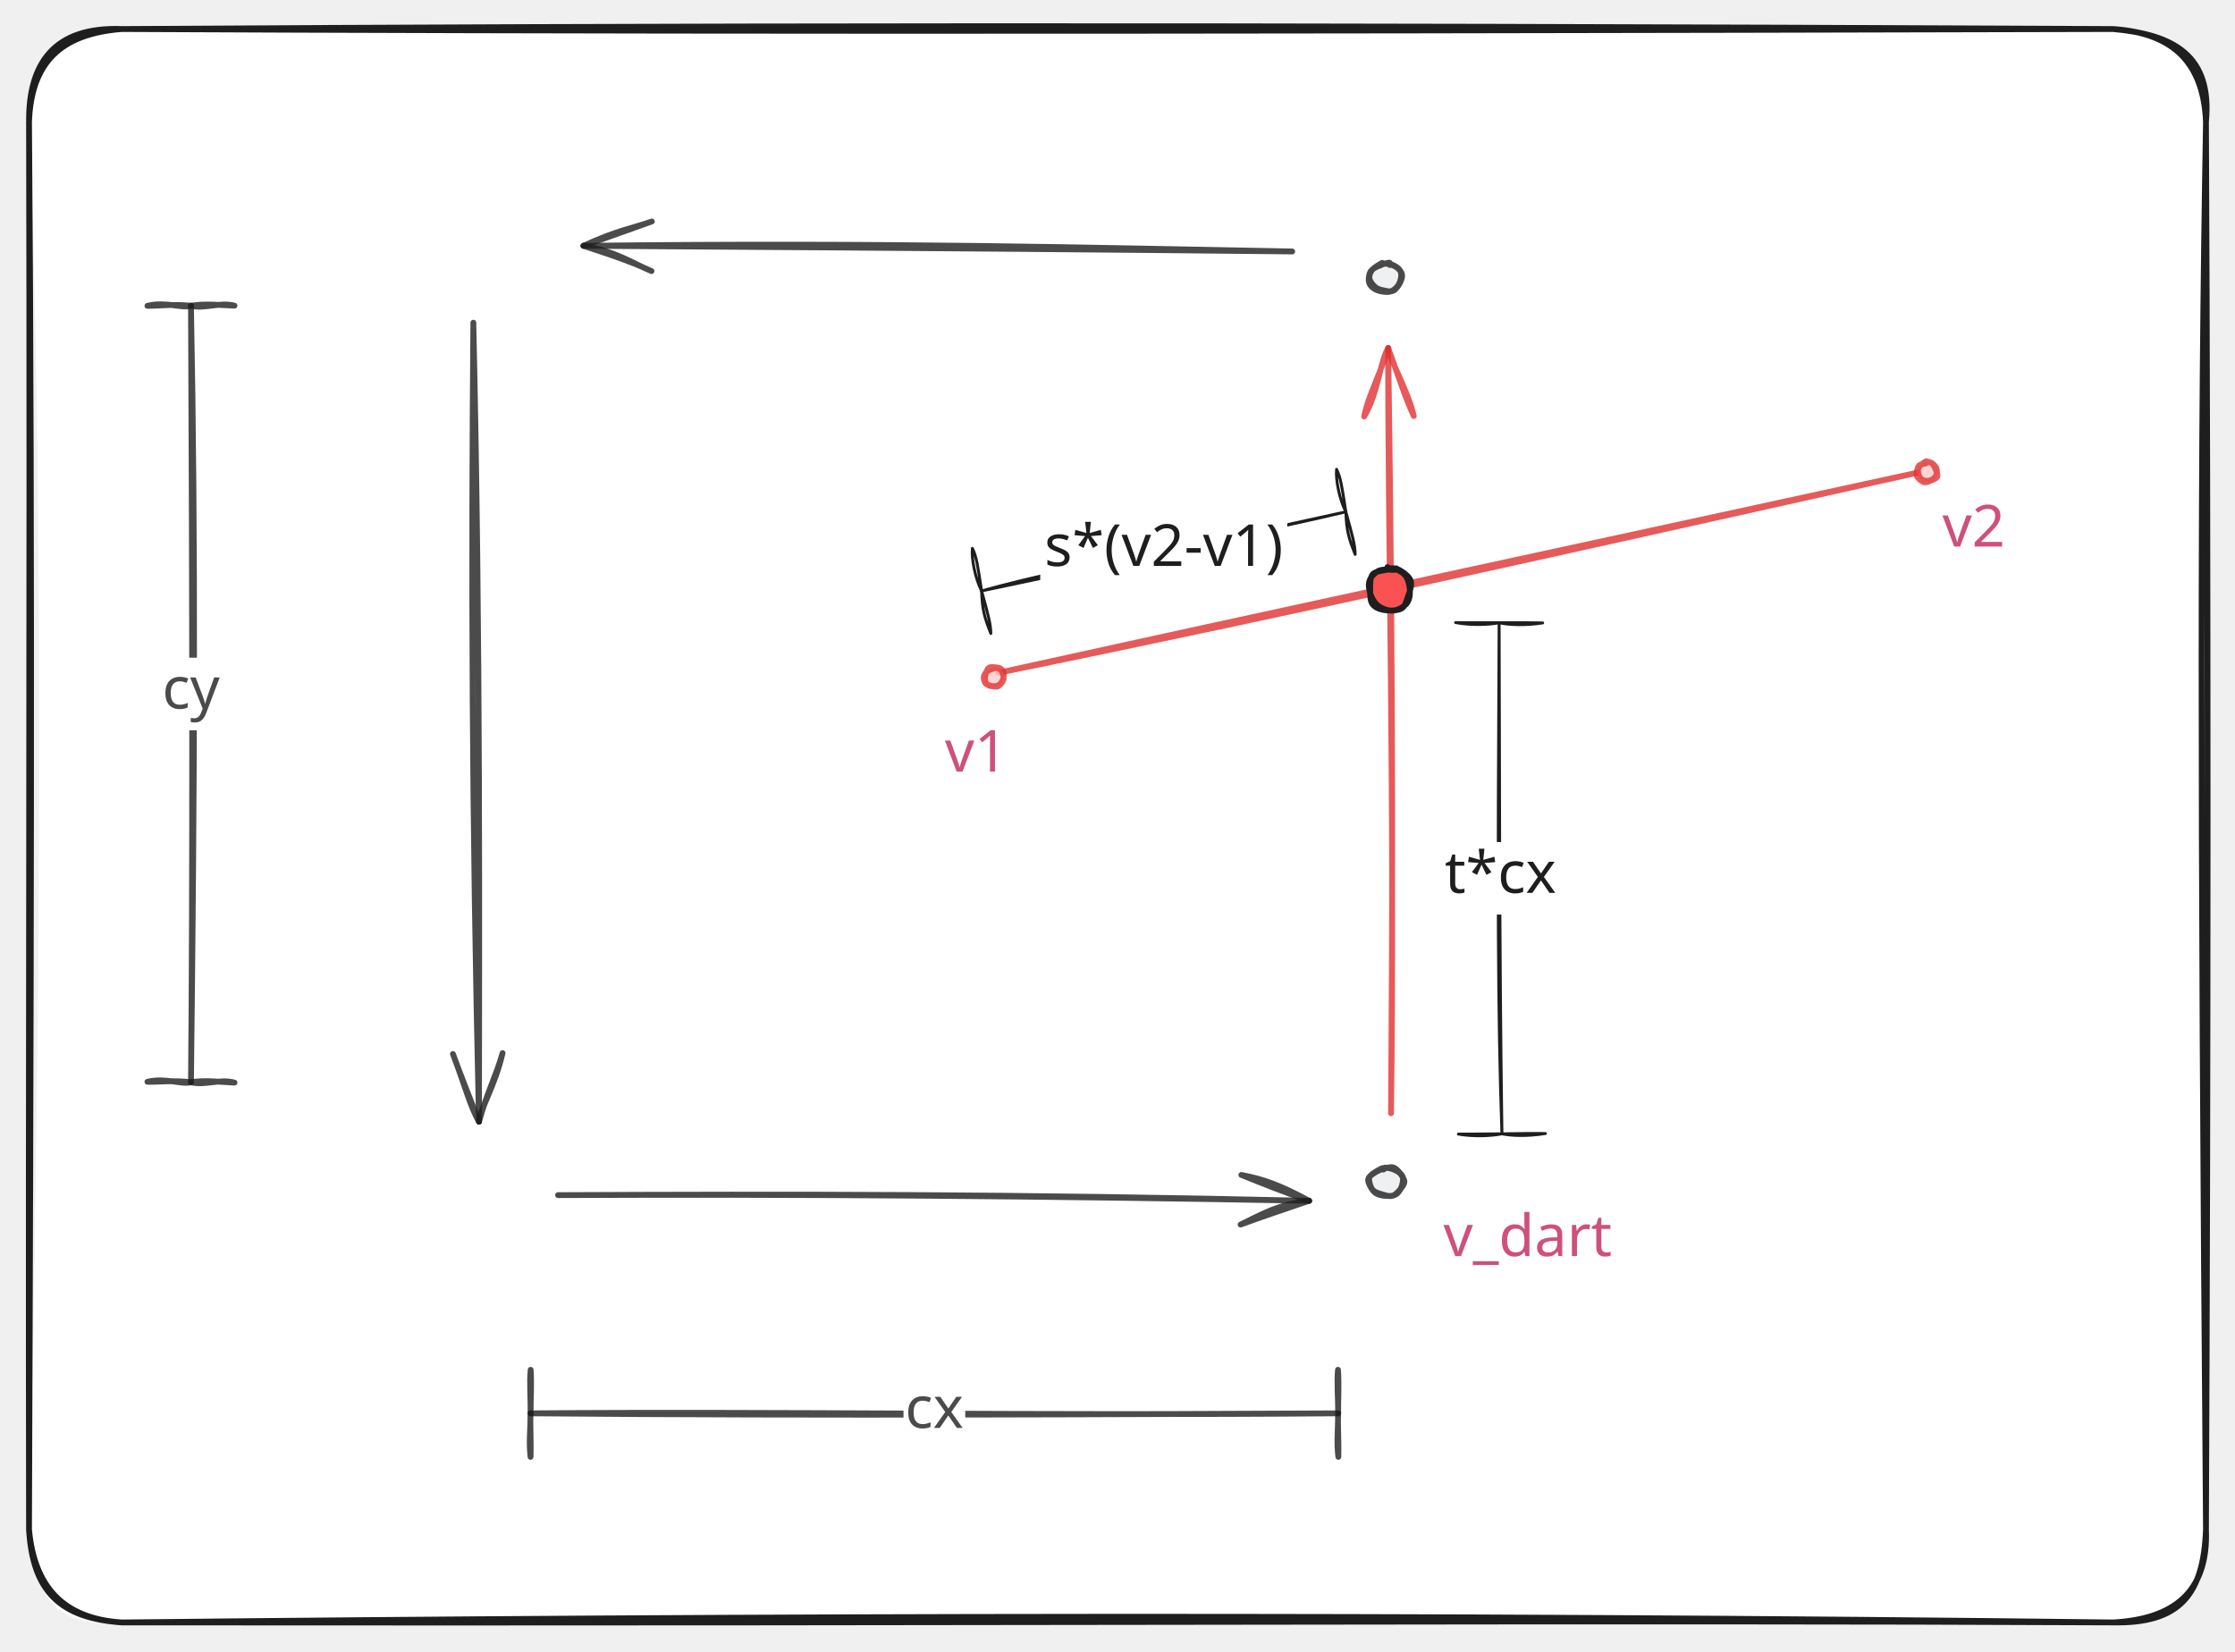
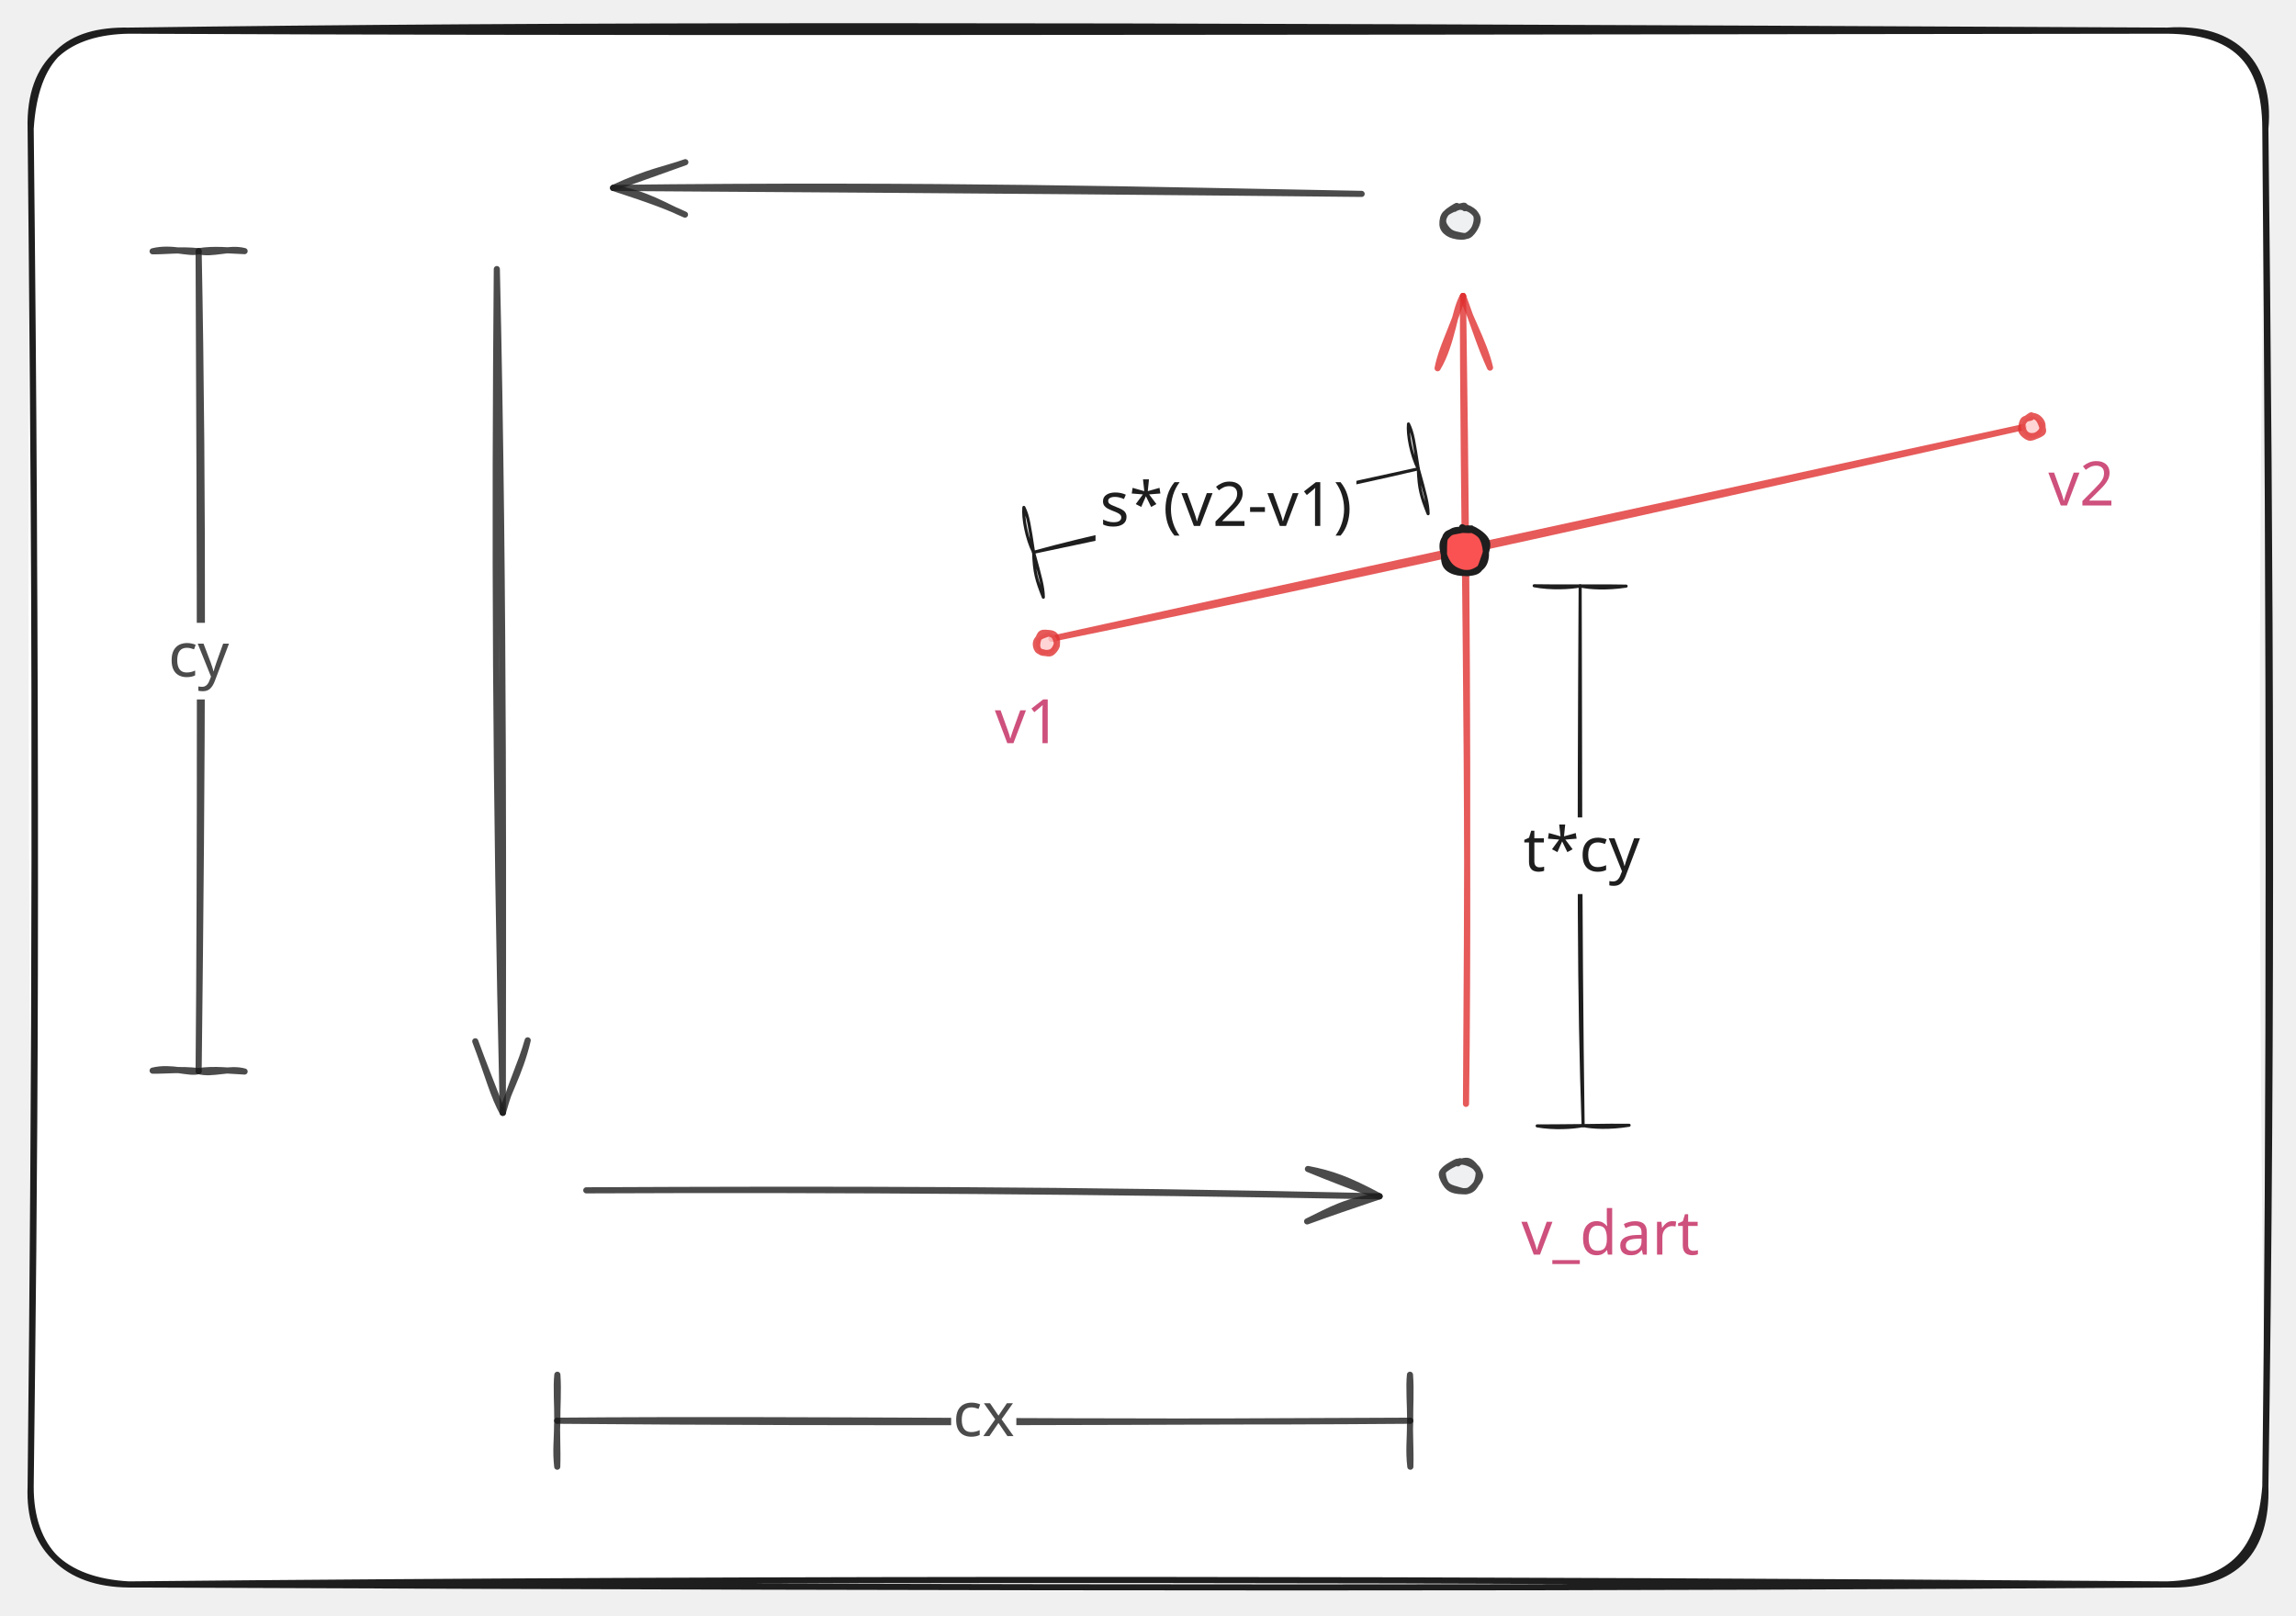
- <svg xmlns="http://www.w3.org/2000/svg" version="1.1" viewBox="0 0 770 569" width="770" height="569">
+ <svg xmlns="http://www.w3.org/2000/svg" version="1.1" viewBox="0 0 749 527" width="749" height="527">
  <defs>
    <style class="style-fonts">
      @font-face {
        font-family: "Virgil";
        src: url("https://excalidraw.com/Virgil.woff2");
      }
      @font-face {
        font-family: "Cascadia";
        src: url("https://excalidraw.com/Cascadia.woff2");
      }
      @font-face {
        font-family: "Assistant";
        src: url("https://excalidraw.com/Assistant-Regular.woff2");
      }
    </style>
  </defs>
-   <g stroke-linecap="round" transform="translate(10 10) rotate(0 375 274.5)">
-     <path d="M32 0 C205.36 0.33, 376.95 -0.56, 718 0 C740.26 -0.41, 749.04 11.06, 750 32 C751.56 156.57, 750.5 280.46, 750 517 C750.23 540.79, 740 546.76, 718 549 C529.81 546.18, 338.89 547.14, 32 549 C10.21 550.82, 1.8 541.61, 0 517 C4.66 329.09, 4.7 138.71, 0 32 C2.58 10.99, 13.2 0.42, 32 0" stroke="none" stroke-width="0" fill="#ffffff" />
-     <path d="M32 0 C217.92 -1.11, 402.61 -1.48, 718 0 M32 0 C189.33 0.73, 346.2 0.93, 718 0 M718 0 C739.55 1.4, 749.15 12.44, 750 32 M718 0 C738.79 1.88, 752.2 9, 750 32 M750 32 C750.77 192.96, 750.73 353.1, 750 517 M750 32 C748.05 143.53, 747.92 255.09, 750 517 M750 517 C749.11 539.19, 741.29 549.46, 718 549 M750 517 C750.87 538.81, 738.58 547.88, 718 549 M718 549 C537.3 548.12, 355.9 549.29, 32 549 M718 549 C483.11 546.13, 247.89 546.67, 32 549 M32 549 C10.67 547.53, 1.26 538.32, 0 517 M32 549 C11.53 547.73, 1.78 536.4, 0 517 M0 517 C-0.32 360.55, 0.43 203.68, 0 32 M0 517 C0.61 349.77, 1.22 182.86, 0 32 M0 32 C0.73 11.61, 10.83 1.63, 32 0 M0 32 C-0.18 11.95, 8.49 -0.9, 32 0" stroke="#1e1e1e" stroke-width="2" fill="none" />
-   </g>
-   <g stroke-linecap="round">
-     <g stroke-opacity="0.8" fill-opacity="0.8" transform="translate(163.0747 111.1772) rotate(0 0.9728064 137.6521)">
+   <g stroke-linecap="round" transform="translate(10 10) rotate(0 364.5 253.5)">
+     <path d="M32 0 C279.04 -2.48, 525.2 -2.83, 697 0 C721.64 1.38, 728.48 11.97, 729 32 C726.57 165.82, 726.63 302.84, 729 475 C725.49 493.19, 716.35 509.96, 697 507 C493.04 509.76, 287.77 510.08, 32 507 C13.27 503.66, -1.04 498.71, 0 475 C0.37 338.11, -1.77 199.18, 0 32 C-0.84 8.99, 12.07 0.5, 32 0" stroke="none" stroke-width="0" fill="#ffffff" />
+     <path d="M32 0 C172.84 -1.9, 314.72 -1.93, 697 0 M32 0 C180.42 0.66, 329.35 0.49, 697 0 M697 0 C719.21 -1.55, 730.93 11.19, 729 32 M697 0 C718.33 0.21, 728.96 9.2, 729 32 M729 32 C730.48 196.24, 730.42 358.93, 729 475 M729 32 C730.65 174.93, 731.39 317.41, 729 475 M729 475 C729.61 495.9, 719.5 507.57, 697 507 M729 475 C727.41 495.48, 718.6 506.26, 697 507 M697 507 C518.86 508.29, 342.07 508.3, 32 507 M697 507 C473.09 505.26, 249.06 504.86, 32 507 M32 507 C11.34 506.8, -0.11 495.32, 0 475 M32 507 C10.48 505.77, -0.81 494.79, 0 475 M0 475 C1.19 375.75, 2.44 275.04, 0 32 M0 475 C1.4 342.17, 2 209.2, 0 32 M0 32 C-0.6 9.53, 12.58 0.31, 32 0 M0 32 C1.53 8.6, 11.92 -0.33, 32 0" stroke="#1e1e1e" stroke-width="2" fill="none" />
+   </g>
+   <g stroke-linecap="round">
+     <g stroke-opacity="0.8" fill-opacity="0.8" transform="translate(162.0747 87.80218) rotate(0 0.9728064 137.6521)">
      <path d="M0 0 C2.53 109.76, 1.98 216.68, 1.95 275.3 M0 0 C-0.72 84.93, -0.55 167.73, 1.95 275.3" stroke="#1e1e1e" stroke-width="2" fill="none" />
    </g>
-     <g stroke-opacity="0.8" fill-opacity="0.8" transform="translate(163.0747 111.1772) rotate(0 0.9728064 137.6521)">
+     <g stroke-opacity="0.8" fill-opacity="0.8" transform="translate(162.0747 87.80218) rotate(0 0.9728064 137.6521)">
      <path d="M-7.03 251.97 C-2.85 262.94, -1.01 270.27, 1.95 275.3 M-7.03 251.97 C-4.09 260.05, -1.9 265.35, 1.95 275.3" stroke="#1e1e1e" stroke-width="2" fill="none" />
    </g>
-     <g stroke-opacity="0.8" fill-opacity="0.8" transform="translate(163.0747 111.1772) rotate(0 0.9728064 137.6521)">
+     <g stroke-opacity="0.8" fill-opacity="0.8" transform="translate(162.0747 87.80218) rotate(0 0.9728064 137.6521)">
      <path d="M10.07 251.66 C7.52 262.77, 2.63 270.21, 1.95 275.3 M10.07 251.66 C7.77 259.79, 4.74 265.19, 1.95 275.3" stroke="#1e1e1e" stroke-width="2" fill="none" />
    </g>
  </g>
  <mask />
  <g stroke-linecap="round">
-     <g stroke-opacity="0.8" fill-opacity="0.8" transform="translate(192.2589 411.7744) rotate(0 129.3833 0.9728064)">
+     <g stroke-opacity="0.8" fill-opacity="0.8" transform="translate(191.2589 388.3994) rotate(0 129.3833 0.9728064)">
      <path d="M0 0 C79.45 -0.37, 157.16 -0.38, 258.77 1.95 M0 0 C84.02 -0.39, 168.33 0.29, 258.77 1.95" stroke="#1e1e1e" stroke-width="2" fill="none" />
    </g>
-     <g stroke-opacity="0.8" fill-opacity="0.8" transform="translate(192.2589 411.7744) rotate(0 129.3833 0.9728064)">
+     <g stroke-opacity="0.8" fill-opacity="0.8" transform="translate(191.2589 388.3994) rotate(0 129.3833 0.9728064)">
      <path d="M235.15 10.14 C242.79 6.4, 248.34 3.14, 258.77 1.95 M235.15 10.14 C242.47 7.47, 250.1 4.86, 258.77 1.95" stroke="#1e1e1e" stroke-width="2" fill="none" />
    </g>
-     <g stroke-opacity="0.8" fill-opacity="0.8" transform="translate(192.2589 411.7744) rotate(0 129.3833 0.9728064)">
+     <g stroke-opacity="0.8" fill-opacity="0.8" transform="translate(191.2589 388.3994) rotate(0 129.3833 0.9728064)">
      <path d="M235.41 -6.96 C243.12 -5.48, 248.59 -3.51, 258.77 1.95 M235.41 -6.96 C242.55 -4.05, 250.1 -1.08, 258.77 1.95" stroke="#1e1e1e" stroke-width="2" fill="none" />
    </g>
  </g>
  <mask />
  <g stroke-linecap="round">
-     <g stroke-opacity="0.8" fill-opacity="0.8" transform="translate(479.2368 383.563) rotate(0 -0.4864032 -131.8153)">
+     <g stroke-opacity="0.8" fill-opacity="0.8" transform="translate(478.2368 360.188) rotate(0 -0.4864032 -131.8153)">
      <path d="M0 0 C1.35 -102.45, -1.18 -206.87, -0.97 -263.63 M0 0 C0.45 -68.66, 0.9 -135.67, -0.97 -263.63" stroke="#e03131" stroke-width="2" fill="none" />
    </g>
-     <g stroke-opacity="0.8" fill-opacity="0.8" transform="translate(479.2368 383.563) rotate(0 -0.4864032 -131.8153)">
+     <g stroke-opacity="0.8" fill-opacity="0.8" transform="translate(478.2368 360.188) rotate(0 -0.4864032 -131.8153)">
      <path d="M7.84 -240.24 C6.04 -248.35, -0.13 -258.98, -0.97 -263.63 M7.84 -240.24 C4.75 -247.03, 3.36 -251.73, -0.97 -263.63" stroke="#e03131" stroke-width="2" fill="none" />
    </g>
-     <g stroke-opacity="0.8" fill-opacity="0.8" transform="translate(479.2368 383.563) rotate(0 -0.4864032 -131.8153)">
+     <g stroke-opacity="0.8" fill-opacity="0.8" transform="translate(478.2368 360.188) rotate(0 -0.4864032 -131.8153)">
      <path d="M-9.26 -240.04 C-4.37 -248.27, -3.83 -258.97, -0.97 -263.63 M-9.26 -240.04 C-7.93 -246.88, -4.91 -251.63, -0.97 -263.63" stroke="#e03131" stroke-width="2" fill="none" />
    </g>
  </g>
  <mask />
  <g stroke-linecap="round">
-     <g stroke-opacity="0.8" fill-opacity="0.8" transform="translate(445.1885 86.63947) rotate(0 -122.0872 -0.9728064)">
+     <g stroke-opacity="0.8" fill-opacity="0.8" transform="translate(444.1885 63.26447) rotate(0 -122.0872 -0.9728064)">
      <path d="M0 0 C-69.22 -1.26, -137.82 -3.18, -244.17 -1.95 M0 0 C-56.47 -0.58, -113.39 -1.12, -244.17 -1.95" stroke="#1e1e1e" stroke-width="2" fill="none" />
    </g>
-     <g stroke-opacity="0.8" fill-opacity="0.8" transform="translate(445.1885 86.63947) rotate(0 -122.0872 -0.9728064)">
+     <g stroke-opacity="0.8" fill-opacity="0.8" transform="translate(444.1885 63.26447) rotate(0 -122.0872 -0.9728064)">
      <path d="M-220.62 -10.34 C-226.95 -8.06, -232.57 -7.32, -244.17 -1.95 M-220.62 -10.34 C-225.38 -8.6, -230.74 -6.74, -244.17 -1.95" stroke="#1e1e1e" stroke-width="2" fill="none" />
    </g>
-     <g stroke-opacity="0.8" fill-opacity="0.8" transform="translate(445.1885 86.63947) rotate(0 -122.0872 -0.9728064)">
+     <g stroke-opacity="0.8" fill-opacity="0.8" transform="translate(444.1885 63.26447) rotate(0 -122.0872 -0.9728064)">
      <path d="M-220.74 6.76 C-227.11 4.18, -232.69 0.04, -244.17 -1.95 M-220.74 6.76 C-225.56 4.5, -230.89 2.37, -244.17 -1.95" stroke="#1e1e1e" stroke-width="2" fill="none" />
    </g>
  </g>
  <mask />
  <g stroke-linecap="round">
-     <g stroke-opacity="0.8" fill-opacity="0.8" transform="translate(344.0167 231.8052) rotate(0 158.5674 -34.53463)">
+     <g stroke-opacity="0.8" fill-opacity="0.8" transform="translate(343.0167 208.4302) rotate(0 158.5674 -34.53463)">
      <path d="M0 0 C103.64 -21.16, 209.09 -44.93, 317.13 -69.07 M0 0 C87.44 -19.3, 172.78 -37.63, 317.13 -69.07" stroke="#e03131" stroke-width="2" fill="none" />
    </g>
  </g>
  <mask />
-   <g stroke-opacity="0.8" fill-opacity="0.8" stroke-linecap="round" transform="translate(339.1255 229.8596) rotate(0 3.404822 3.404822)">
+   <g stroke-opacity="0.8" fill-opacity="0.8" stroke-linecap="round" transform="translate(338.1255 206.4846) rotate(0 3.404822 3.404822)">
    <path d="M2.74 0.09 C3.4 -0.07, 4.37 -0.12, 5.01 0.22 C5.65 0.55, 6.33 1.37, 6.58 2.08 C6.82 2.79, 6.77 3.76, 6.5 4.49 C6.23 5.22, 5.66 6.13, 4.97 6.46 C4.28 6.78, 3.03 6.54, 2.37 6.43 C1.7 6.32, 1.33 6.36, 0.99 5.79 C0.64 5.22, 0.25 3.79, 0.28 3.01 C0.3 2.24, 0.7 1.64, 1.15 1.16 C1.6 0.67, 2.61 0.27, 2.98 0.11 C3.35 -0.05, 3.29 0.2, 3.35 0.19 M3.74 -0.4 C4.3 -0.3, 5.03 0.4, 5.49 1.02 C5.95 1.63, 6.43 2.56, 6.48 3.28 C6.54 4, 6.28 4.76, 5.84 5.35 C5.39 5.94, 4.57 6.54, 3.84 6.81 C3.12 7.07, 2.11 7.22, 1.5 6.95 C0.89 6.68, 0.47 5.91, 0.21 5.18 C-0.06 4.45, -0.37 3.33, -0.09 2.57 C0.2 1.81, 1.32 0.99, 1.9 0.61 C2.48 0.23, 3.06 0.42, 3.38 0.29 C3.7 0.17, 3.8 -0.13, 3.84 -0.13" stroke="none" stroke-width="0" fill="#ffc9c9" />
    <path d="M4.12 0.11 C4.85 0.1, 5.6 0.35, 6.03 0.85 C6.46 1.35, 6.74 2.36, 6.71 3.1 C6.68 3.85, 6.25 4.78, 5.85 5.33 C5.45 5.89, 5.01 6.28, 4.3 6.45 C3.6 6.63, 2.27 6.67, 1.6 6.39 C0.94 6.12, 0.48 5.47, 0.3 4.79 C0.11 4.12, 0.27 3.11, 0.5 2.34 C0.73 1.57, 1.02 0.54, 1.65 0.17 C2.28 -0.21, 3.85 0.08, 4.26 0.09 C4.68 0.09, 4.19 0.12, 4.16 0.21 M3.14 0.23 C3.78 0.16, 4.77 0.36, 5.3 0.67 C5.83 0.99, 6.09 1.51, 6.3 2.13 C6.51 2.74, 6.83 3.63, 6.57 4.37 C6.31 5.12, 5.45 6.24, 4.74 6.58 C4.03 6.93, 3.03 6.6, 2.3 6.42 C1.57 6.25, 0.77 6.08, 0.36 5.55 C-0.06 5.03, -0.3 3.97, -0.19 3.28 C-0.08 2.59, 0.43 1.9, 1.01 1.43 C1.6 0.95, 2.97 0.57, 3.32 0.42 C3.67 0.27, 3.23 0.53, 3.11 0.52" stroke="#e03131" stroke-width="2" fill="none" />
  </g>
-   <g stroke-opacity="0.8" fill-opacity="0.8" stroke-linecap="round" transform="translate(660.4779 159.171) rotate(0 3.404822 3.404822)">
+   <g stroke-opacity="0.8" fill-opacity="0.8" stroke-linecap="round" transform="translate(659.4779 135.796) rotate(0 3.404822 3.404822)">
    <path d="M3.32 0.15 C3.99 0.07, 4.38 0.33, 4.98 0.69 C5.57 1.05, 6.61 1.6, 6.9 2.31 C7.18 3.03, 6.99 4.25, 6.7 4.99 C6.41 5.73, 5.79 6.48, 5.14 6.74 C4.48 7, 3.51 6.75, 2.79 6.56 C2.08 6.37, 1.32 6.09, 0.82 5.58 C0.33 5.07, -0.24 4.25, -0.18 3.5 C-0.12 2.76, 0.63 1.66, 1.16 1.12 C1.68 0.57, 2.65 0.39, 2.95 0.22 C3.26 0.05, 2.99 0.12, 2.96 0.09 M3.98 0.21 C4.71 0.26, 5.11 0.93, 5.66 1.38 C6.22 1.82, 7.13 2.31, 7.28 2.89 C7.44 3.46, 7.01 4.17, 6.61 4.82 C6.2 5.48, 5.67 6.52, 4.86 6.84 C4.05 7.16, 2.45 7.14, 1.75 6.74 C1.06 6.35, 0.91 5.07, 0.69 4.45 C0.47 3.83, 0.33 3.6, 0.44 3.02 C0.55 2.44, 0.85 1.5, 1.36 0.96 C1.87 0.41, 3.17 -0.13, 3.51 -0.22 C3.86 -0.32, 3.47 0.24, 3.43 0.36" stroke="none" stroke-width="0" fill="#ffc9c9" />
    <path d="M2.59 0.03 C3.18 -0.21, 4.24 -0.08, 4.91 0.27 C5.59 0.62, 6.34 1.43, 6.63 2.13 C6.92 2.82, 6.92 3.78, 6.65 4.45 C6.37 5.12, 5.63 5.81, 4.98 6.14 C4.34 6.48, 3.43 6.58, 2.78 6.46 C2.12 6.35, 1.47 6, 1.05 5.45 C0.63 4.9, 0.28 3.83, 0.26 3.16 C0.24 2.48, 0.47 1.97, 0.93 1.41 C1.39 0.84, 2.64 -0.02, 3.03 -0.23 C3.43 -0.44, 3.32 0.06, 3.3 0.14 M3.57 -0.11 C4.3 -0.09, 4.94 0.3, 5.45 0.85 C5.96 1.4, 6.39 2.48, 6.63 3.2 C6.87 3.93, 7.24 4.65, 6.88 5.2 C6.53 5.75, 5.26 6.24, 4.5 6.53 C3.75 6.82, 3.08 7.17, 2.35 6.95 C1.62 6.73, 0.52 5.83, 0.13 5.2 C-0.27 4.57, -0.13 3.84, -0.02 3.17 C0.09 2.49, 0.26 1.59, 0.78 1.14 C1.31 0.68, 2.75 0.64, 3.13 0.43 C3.51 0.23, 3.05 -0.15, 3.06 -0.09" stroke="#e03131" stroke-width="2" fill="none" />
  </g>
-   <g stroke-opacity="0.8" fill-opacity="0.8" stroke-linecap="round" transform="translate(471.4543 90.74825) rotate(0 5.836838 4.864032)">
+   <g stroke-opacity="0.8" fill-opacity="0.8" stroke-linecap="round" transform="translate(470.4543 67.37325) rotate(0 5.836838 4.864032)">
    <path d="M5.72 0.12 C6.95 0.22, 9.2 0.91, 10.17 1.55 C11.15 2.18, 11.44 2.89, 11.57 3.93 C11.7 4.96, 11.61 6.87, 10.97 7.76 C10.33 8.64, 8.98 9.01, 7.74 9.22 C6.49 9.44, 4.78 9.33, 3.51 9.03 C2.24 8.72, 0.72 8.37, 0.12 7.41 C-0.49 6.44, -0.53 4.28, -0.12 3.23 C0.29 2.17, 1.44 1.67, 2.57 1.07 C3.7 0.46, 6.03 -0.28, 6.64 -0.38 C7.24 -0.49, 6.3 0.35, 6.21 0.44 M5.16 -0.58 C6.5 -0.73, 9.07 -0.07, 10.15 0.65 C11.23 1.38, 11.41 2.77, 11.65 3.78 C11.89 4.79, 12.28 5.77, 11.6 6.7 C10.91 7.64, 8.82 9.04, 7.53 9.4 C6.25 9.76, 4.97 9.09, 3.88 8.86 C2.78 8.64, 1.68 8.84, 0.94 8.04 C0.21 7.23, -0.64 5.27, -0.52 4.04 C-0.41 2.82, 0.59 1.29, 1.64 0.71 C2.68 0.12, 5 0.72, 5.73 0.53 C6.47 0.33, 5.98 -0.48, 6.03 -0.45" stroke="none" stroke-width="0" fill="#e9ecef" />
    <path d="M7 0.08 C8.24 0.28, 9.73 1.16, 10.45 1.86 C11.16 2.57, 11.32 3.36, 11.28 4.33 C11.23 5.29, 10.85 6.75, 10.17 7.66 C9.5 8.57, 8.46 9.53, 7.23 9.78 C5.99 10.03, 3.93 9.66, 2.77 9.16 C1.61 8.65, 0.63 7.77, 0.27 6.75 C-0.09 5.73, 0.12 3.99, 0.61 3.04 C1.09 2.08, 2.09 1.59, 3.16 1.04 C4.23 0.49, 6.31 -0.17, 7.02 -0.25 C7.72 -0.33, 7.35 0.4, 7.38 0.56 M4.28 0.07 C5.4 -0.11, 7.58 0.25, 8.78 0.81 C9.98 1.38, 11.12 2.5, 11.47 3.47 C11.83 4.44, 11.39 5.66, 10.9 6.65 C10.4 7.65, 9.47 9, 8.52 9.44 C7.57 9.88, 6.22 9.51, 5.19 9.29 C4.16 9.08, 3.11 8.82, 2.31 8.13 C1.5 7.45, 0.52 6.19, 0.36 5.2 C0.19 4.22, 0.59 3.1, 1.31 2.2 C2.04 1.31, 4.24 0.07, 4.69 -0.17 C5.15 -0.41, 4.04 0.56, 4.03 0.77" stroke="#1e1e1e" stroke-width="2" fill="none" />
  </g>
-   <g stroke-opacity="0.8" fill-opacity="0.8" stroke-linecap="round" transform="translate(471.7263 402.3182) rotate(0 5.836838 4.864032)">
+   <g stroke-opacity="0.8" fill-opacity="0.8" stroke-linecap="round" transform="translate(470.7263 378.9432) rotate(0 5.836838 4.864032)">
    <path d="M4.26 0.04 C5.36 -0.35, 7.21 -0.32, 8.38 0.24 C9.55 0.8, 10.75 2.45, 11.29 3.42 C11.83 4.38, 11.97 5.07, 11.6 6.03 C11.24 6.98, 10.23 8.51, 9.12 9.15 C8.01 9.79, 6.21 10.07, 4.96 9.87 C3.71 9.67, 2.4 8.81, 1.62 7.94 C0.83 7.06, 0.27 5.7, 0.25 4.62 C0.22 3.53, 0.78 2.18, 1.47 1.44 C2.16 0.7, 3.81 0.42, 4.38 0.16 C4.95 -0.09, 4.8 -0.2, 4.88 -0.09 M4.5 -0.5 C5.49 -0.63, 7.17 0.38, 8.42 0.96 C9.68 1.54, 11.64 1.98, 12.03 2.99 C12.42 4.01, 11.22 5.92, 10.75 7.04 C10.28 8.16, 10.18 9.27, 9.23 9.73 C8.28 10.18, 6.4 10.07, 5.04 9.76 C3.67 9.46, 1.83 8.83, 1.03 7.91 C0.23 7, 0.16 5.29, 0.24 4.26 C0.33 3.24, 0.65 2.52, 1.55 1.77 C2.44 1.02, 5.08 0.12, 5.62 -0.24 C6.15 -0.61, 4.94 -0.44, 4.77 -0.42" stroke="none" stroke-width="0" fill="#e9ecef" />
    <path d="M5.29 0.08 C6.39 -0.08, 8.02 0.39, 9.06 0.91 C10.11 1.43, 11.23 2.16, 11.54 3.18 C11.85 4.21, 11.41 6.02, 10.92 7.07 C10.43 8.13, 9.71 9.09, 8.58 9.5 C7.44 9.91, 5.31 9.77, 4.11 9.52 C2.9 9.26, 2.09 8.84, 1.34 7.95 C0.6 7.07, -0.43 5.2, -0.38 4.2 C-0.33 3.19, 0.64 2.61, 1.63 1.9 C2.62 1.2, 4.95 0.21, 5.55 -0.05 C6.15 -0.3, 5.23 0.24, 5.24 0.37 M4.21 0.62 C5.3 0.36, 7.2 -0.52, 8.44 -0.04 C9.68 0.43, 11.12 2.46, 11.67 3.47 C12.21 4.48, 12.29 5.01, 11.72 6.03 C11.15 7.05, 9.47 9.08, 8.25 9.6 C7.03 10.12, 5.57 9.49, 4.4 9.16 C3.22 8.84, 1.95 8.47, 1.21 7.65 C0.47 6.83, 0.01 5.11, -0.04 4.23 C-0.1 3.34, 0.1 3.01, 0.87 2.33 C1.63 1.65, 3.88 0.41, 4.54 0.15 C5.21 -0.11, 4.85 0.8, 4.85 0.79" stroke="#1e1e1e" stroke-width="2" fill="none" />
  </g>
-   <g stroke-opacity="0.8" fill-opacity="0.8" transform="translate(325.5334 248.3429) rotate(0 7.95 12.5)">
+   <g stroke-opacity="0.8" fill-opacity="0.8" transform="translate(324.5334 224.9679) rotate(0 7.95 12.5)">
    <text x="0" y="17.52" font-family="Virgil, Segoe UI Emoji" font-size="20px" fill="#c2255c" text-anchor="start" style="white-space: pre;" direction="ltr" dominant-baseline="alphabetic">v1</text>
  </g>
-   <g stroke-opacity="0.8" fill-opacity="0.8" transform="translate(669.206 170.7903) rotate(0 12.35 12.5)">
+   <g stroke-opacity="0.8" fill-opacity="0.8" transform="translate(668.206 147.4153) rotate(0 12.35 12.5)">
    <text x="0" y="17.52" font-family="Virgil, Segoe UI Emoji" font-size="20px" fill="#c2255c" text-anchor="start" style="white-space: pre;" direction="ltr" dominant-baseline="alphabetic">v2</text>
  </g>
-   <g stroke-opacity="0.8" fill-opacity="0.8" transform="translate(497.2912 415.2366) rotate(0 35.8 12.5)">
+   <g stroke-opacity="0.8" fill-opacity="0.8" transform="translate(496.2912 391.8616) rotate(0 35.8 12.5)">
    <text x="0" y="17.52" font-family="Virgil, Segoe UI Emoji" font-size="20px" fill="#c2255c" text-anchor="start" style="white-space: pre;" direction="ltr" dominant-baseline="alphabetic">v_dart</text>
  </g>
  <g mask="url(#mask-dmKU9yNioInzxA9hNoiCi)" stroke-linecap="round">
-     <g stroke-opacity="0.8" fill-opacity="0.8" transform="translate(65.79405 105.3403) rotate(0 0 133.7609)">
+     <g stroke-opacity="0.8" fill-opacity="0.8" transform="translate(64.79405 81.96534) rotate(0 0 133.7609)">
      <path d="M0 0 C0.51 98.99, 0.62 202.19, 0 267.52 M0 0 C1.61 82.38, 1.23 164.12, 0 267.52" stroke="#1e1e1e" stroke-width="2" fill="none" />
    </g>
-     <g stroke-opacity="0.8" fill-opacity="0.8" transform="translate(65.79405 105.3403) rotate(0 0 133.7609)">
+     <g stroke-opacity="0.8" fill-opacity="0.8" transform="translate(64.79405 81.96534) rotate(0 0 133.7609)">
      <path d="M15 -0.03 C10 -1.36, 4.47 1.21, 0 0 M15 -0.03 C10.17 -0.17, 5.19 -0.84, 0 0" stroke="#1e1e1e" stroke-width="2" fill="none" />
    </g>
-     <g stroke-opacity="0.8" fill-opacity="0.8" transform="translate(65.79405 105.3403) rotate(0 0 133.7609)">
+     <g stroke-opacity="0.8" fill-opacity="0.8" transform="translate(64.79405 81.96534) rotate(0 0 133.7609)">
      <path d="M-15 0.03 C-8.72 -1.54, -2.99 1.01, 0 0 M-15 0.03 C-10.58 0.06, -6.32 -0.62, 0 0" stroke="#1e1e1e" stroke-width="2" fill="none" />
    </g>
-     <g stroke-opacity="0.8" fill-opacity="0.8" transform="translate(65.79405 105.3403) rotate(0 0 133.7609)">
+     <g stroke-opacity="0.8" fill-opacity="0.8" transform="translate(64.79405 81.96534) rotate(0 0 133.7609)">
      <path d="M-15 267.38 C-8.72 265.87, -2.99 268.49, 0 267.52 M-15 267.38 C-10.58 267.46, -6.31 266.83, 0 267.52" stroke="#1e1e1e" stroke-width="2" fill="none" />
    </g>
-     <g stroke-opacity="0.8" fill-opacity="0.8" transform="translate(65.79405 105.3403) rotate(0 0 133.7609)">
+     <g stroke-opacity="0.8" fill-opacity="0.8" transform="translate(64.79405 81.96534) rotate(0 0 133.7609)">
      <path d="M15 267.67 C10 266.27, 4.47 268.78, 0 267.52 M15 267.67 C10.17 267.47, 5.19 266.75, 0 267.52" stroke="#1e1e1e" stroke-width="2" fill="none" />
    </g>
  </g>
  <mask id="mask-dmKU9yNioInzxA9hNoiCi">
-     <rect x="0" y="0" fill="#fff" width="165.794" height="472.862" />
-     <rect x="56.094" y="226.601" fill="#000" width="19.4" height="25" opacity="1" />
-   </mask>
-   <g stroke-opacity="0.8" fill-opacity="0.8" transform="translate(56.09405 226.6012) rotate(0 10.23443 12.5)">
+     <rect x="0" y="0" fill="#fff" width="164.794" height="449.487" />
+     <rect x="55.094" y="203.226" fill="#000" width="19.4" height="25" opacity="1" />
+   </mask>
+   <g stroke-opacity="0.8" fill-opacity="0.8" transform="translate(55.09405 203.2262) rotate(0 10.23443 12.5)">
    <text x="9.7" y="17.52" font-family="Virgil, Segoe UI Emoji" font-size="20px" fill="#1e1e1e" text-anchor="middle" style="white-space: pre;" direction="ltr" dominant-baseline="alphabetic">cy</text>
  </g>
  <g mask="url(#mask-jkxUNKbXiSSgBzEXVbDW_)" stroke-linecap="round">
-     <g stroke-opacity="0.8" fill-opacity="0.8" transform="translate(182.8028 486.9524) rotate(0 139.1113 0)">
+     <g stroke-opacity="0.8" fill-opacity="0.8" transform="translate(181.8028 463.5774) rotate(0 139.1113 0)">
      <path d="M0 0 C85.26 -0.69, 171.55 0.85, 278.22 0 M0 0 C103.33 0.9, 205.93 0.28, 278.22 0" stroke="#1e1e1e" stroke-width="2" fill="none" />
    </g>
-     <g stroke-opacity="0.8" fill-opacity="0.8" transform="translate(182.8028 486.9524) rotate(0 139.1113 0)">
+     <g stroke-opacity="0.8" fill-opacity="0.8" transform="translate(181.8028 463.5774) rotate(0 139.1113 0)">
      <path d="M0.02 -15 C-0.43 -11, 0.05 -4.86, 0 0 M0.02 -15 C0.39 -9.52, -0.05 -4.57, 0 0" stroke="#1e1e1e" stroke-width="2" fill="none" />
    </g>
-     <g stroke-opacity="0.8" fill-opacity="0.8" transform="translate(182.8028 486.9524) rotate(0 139.1113 0)">
+     <g stroke-opacity="0.8" fill-opacity="0.8" transform="translate(181.8028 463.5774) rotate(0 139.1113 0)">
      <path d="M-0.02 15 C-0.6 9.75, -0.1 6.64, 0 0 M-0.02 15 C0.18 9.37, -0.25 3.2, 0 0" stroke="#1e1e1e" stroke-width="2" fill="none" />
    </g>
-     <g stroke-opacity="0.8" fill-opacity="0.8" transform="translate(182.8028 486.9524) rotate(0 139.1113 0)">
+     <g stroke-opacity="0.8" fill-opacity="0.8" transform="translate(181.8028 463.5774) rotate(0 139.1113 0)">
      <path d="M278.28 15 C277.68 9.75, 278.15 6.64, 278.22 0 M278.28 15 C278.45 9.37, 277.99 3.2, 278.22 0" stroke="#1e1e1e" stroke-width="2" fill="none" />
    </g>
-     <g stroke-opacity="0.8" fill-opacity="0.8" transform="translate(182.8028 486.9524) rotate(0 139.1113 0)">
+     <g stroke-opacity="0.8" fill-opacity="0.8" transform="translate(181.8028 463.5774) rotate(0 139.1113 0)">
      <path d="M278.16 -15 C277.73 -11, 278.24 -4.86, 278.22 0 M278.16 -15 C278.56 -9.52, 278.15 -4.57, 278.22 0" stroke="#1e1e1e" stroke-width="2" fill="none" />
    </g>
  </g>
  <mask id="mask-jkxUNKbXiSSgBzEXVbDW_">
-     <rect x="0" y="0" fill="#fff" width="561.025" height="586.952" />
-     <rect x="311.281" y="474.452" fill="#000" width="21.267" height="25" opacity="1" />
-   </mask>
-   <g stroke-opacity="0.8" fill-opacity="0.8" transform="translate(311.2807 474.4524) rotate(0 10.63333 12.64349)">
+     <rect x="0" y="0" fill="#fff" width="560.025" height="563.577" />
+     <rect x="310.281" y="451.077" fill="#000" width="21.267" height="25" opacity="1" />
+   </mask>
+   <g stroke-opacity="0.8" fill-opacity="0.8" transform="translate(310.2807 451.0774) rotate(0 10.63333 12.64349)">
    <text x="10.633" y="17.52" font-family="Virgil, Segoe UI Emoji" font-size="20px" fill="#1e1e1e" text-anchor="middle" style="white-space: pre;" direction="ltr" dominant-baseline="alphabetic">cx</text>
  </g>
-   <g stroke-linecap="round" transform="translate(471.4543 195.8113) rotate(0 7.296048 7.296048)">
+   <g stroke-linecap="round" transform="translate(470.4543 172.4363) rotate(0 7.296048 7.296048)">
    <path d="M6.49 0.53 C7.93 0.1, 9.29 -0.13, 10.64 0.67 C11.99 1.47, 14.05 3.77, 14.59 5.32 C15.13 6.87, 14.45 8.61, 13.86 9.98 C13.28 11.35, 12.38 12.87, 11.08 13.55 C9.77 14.23, 7.61 14.38, 6.04 14.05 C4.47 13.73, 2.67 12.75, 1.65 11.61 C0.63 10.48, -0.08 8.77, -0.07 7.25 C-0.07 5.73, 0.54 3.72, 1.68 2.49 C2.82 1.26, 5.93 0.2, 6.76 -0.12 C7.58 -0.45, 6.68 0.37, 6.64 0.56 M8.43 0.63 C9.99 0.86, 12.36 1.58, 13.3 2.81 C14.24 4.03, 14.08 6.56, 14.06 7.97 C14.04 9.37, 14.02 10.12, 13.2 11.24 C12.39 12.35, 10.76 14.3, 9.2 14.67 C7.63 15.03, 5.24 14.32, 3.81 13.41 C2.39 12.5, 1.33 10.72, 0.67 9.21 C0.01 7.71, -0.73 5.85, -0.15 4.38 C0.43 2.9, 2.66 1.11, 4.15 0.35 C5.64 -0.41, 7.95 -0.11, 8.78 -0.18 C9.61 -0.24, 9.15 -0.16, 9.15 -0.05" stroke="none" stroke-width="0" fill="#fa5252" />
    <path d="M8.25 0.13 C9.64 0.26, 11.68 1.2, 12.68 2.44 C13.69 3.69, 14.2 6, 14.28 7.61 C14.36 9.23, 14.11 10.98, 13.15 12.14 C12.2 13.3, 10.16 14.41, 8.57 14.56 C6.97 14.72, 4.89 13.97, 3.6 13.08 C2.31 12.19, 1.37 10.69, 0.83 9.24 C0.28 7.78, -0.14 5.76, 0.34 4.35 C0.82 2.93, 2.22 1.41, 3.69 0.77 C5.17 0.13, 8.24 0.64, 9.2 0.51 C10.15 0.37, 9.45 -0.14, 9.43 -0.04 M6.79 0.17 C8.25 -0.12, 9.31 -0.16, 10.61 0.55 C11.91 1.26, 14.13 2.79, 14.6 4.41 C15.06 6.03, 13.98 8.68, 13.41 10.27 C12.84 11.87, 12.55 13.28, 11.19 13.96 C9.83 14.64, 6.9 14.66, 5.25 14.36 C3.6 14.06, 2.07 13.36, 1.29 12.18 C0.52 11, 0.57 8.97, 0.6 7.28 C0.64 5.58, 0.48 3.15, 1.51 2 C2.54 0.85, 5.93 0.76, 6.77 0.36 C7.61 -0.04, 6.59 -0.38, 6.53 -0.41" stroke="#1e1e1e" stroke-width="2" fill="none" />
  </g>
  <g mask="url(#mask-4lBbbCHu-TnRdZgCSJEEP)" stroke-linecap="round">
-     <g transform="translate(338.1798 203.5938) rotate(0 62.74601 -13.61929)">
+     <g transform="translate(337.1798 180.2188) rotate(0 62.74601 -13.61929)">
      <path d="M0 0 C37.67 -10.37, 77.39 -15.89, 125.49 -27.24 M0 0 C27.36 -5.69, 53.57 -11.52, 125.49 -27.24" stroke="#1e1e1e" stroke-width="1" fill="none" />
    </g>
-     <g transform="translate(338.1798 203.5938) rotate(0 62.74601 -13.61929)">
+     <g transform="translate(337.1798 180.2188) rotate(0 62.74601 -13.61929)">
      <path d="M-3.18 -14.66 C-3.53 -11.19, -2.23 -4.34, 0 0 M-3.18 -14.66 C-1.76 -11.83, -1.35 -8.78, 0 0" stroke="#1e1e1e" stroke-width="1" fill="none" />
    </g>
-     <g transform="translate(338.1798 203.5938) rotate(0 62.74601 -13.61929)">
+     <g transform="translate(337.1798 180.2188) rotate(0 62.74601 -13.61929)">
      <path d="M3.18 14.66 C0.93 8.96, 0.24 6.62, 0 0 M3.18 14.66 C3.14 11.26, 2.21 8.11, 0 0" stroke="#1e1e1e" stroke-width="1" fill="none" />
    </g>
-     <g transform="translate(338.1798 203.5938) rotate(0 62.74601 -13.61929)">
+     <g transform="translate(337.1798 180.2188) rotate(0 62.74601 -13.61929)">
      <path d="M128.7 -12.59 C126.44 -18.29, 125.74 -20.62, 125.49 -27.24 M128.7 -12.59 C128.65 -15.99, 127.72 -19.14, 125.49 -27.24" stroke="#1e1e1e" stroke-width="1" fill="none" />
    </g>
-     <g transform="translate(338.1798 203.5938) rotate(0 62.74601 -13.61929)">
+     <g transform="translate(337.1798 180.2188) rotate(0 62.74601 -13.61929)">
      <path d="M122.29 -41.89 C121.94 -38.43, 123.25 -31.58, 125.49 -27.24 M122.29 -41.89 C123.71 -39.07, 124.13 -36.02, 125.49 -27.24" stroke="#1e1e1e" stroke-width="1" fill="none" />
    </g>
  </g>
  <mask id="mask-4lBbbCHu-TnRdZgCSJEEP">
-     <rect x="0" y="0" fill="#fff" width="563.672" height="330.832" />
-     <rect x="358.376" y="177.474" fill="#000" width="85.1" height="25" opacity="1" />
-   </mask>
-   <g transform="translate(358.3759 177.4745) rotate(0 42.55 12.5)">
+     <rect x="0" y="0" fill="#fff" width="562.672" height="307.457" />
+     <rect x="357.376" y="154.099" fill="#000" width="85.1" height="25" opacity="1" />
+   </mask>
+   <g transform="translate(357.3759 154.0995) rotate(0 42.55 12.5)">
    <text x="42.55" y="17.52" font-family="Virgil, Segoe UI Emoji" font-size="20px" fill="#1e1e1e" text-anchor="middle" style="white-space: pre;" direction="ltr" dominant-baseline="alphabetic">s*(v2-v1)</text>
  </g>
  <g mask="url(#mask-IFycnix6IyaisBilDSldJ)" stroke-linecap="round">
-     <g transform="translate(517.4482 390.6446) rotate(0 -0.4864032 -88.03898)">
+     <g transform="translate(516.4482 367.2696) rotate(0 -0.4864032 -88.03898)">
      <path d="M0 0 C-0.99 -67.87, -0.79 -137.48, -0.97 -176.08 M0 0 C-1.47 -41.53, -1.48 -82.96, -0.97 -176.08" stroke="#1e1e1e" stroke-width="1" fill="none" />
    </g>
-     <g transform="translate(517.4482 390.6446) rotate(0 -0.4864032 -88.03898)">
+     <g transform="translate(516.4482 367.2696) rotate(0 -0.4864032 -88.03898)">
      <path d="M-15 0.1 C-9.65 1.05, -3.32 0.7, 0 0 M-15 0.1 C-11.82 0.09, -8.12 0.11, 0 0" stroke="#1e1e1e" stroke-width="1" fill="none" />
    </g>
-     <g transform="translate(517.4482 390.6446) rotate(0 -0.4864032 -88.03898)">
+     <g transform="translate(516.4482 367.2696) rotate(0 -0.4864032 -88.03898)">
      <path d="M15 -0.1 C8.56 0.93, 3.1 0.65, 0 0 M15 -0.1 C11.11 -0.16, 7.74 -0.1, 0 0" stroke="#1e1e1e" stroke-width="1" fill="none" />
    </g>
-     <g transform="translate(517.4482 390.6446) rotate(0 -0.4864032 -88.03898)">
+     <g transform="translate(516.4482 367.2696) rotate(0 -0.4864032 -88.03898)">
      <path d="M14.03 -176.02 C7.59 -175.05, 2.13 -175.39, -0.97 -176.08 M14.03 -176.02 C10.14 -176.12, 6.77 -176.09, -0.97 -176.08" stroke="#1e1e1e" stroke-width="1" fill="none" />
    </g>
-     <g transform="translate(517.4482 390.6446) rotate(0 -0.4864032 -88.03898)">
+     <g transform="translate(516.4482 367.2696) rotate(0 -0.4864032 -88.03898)">
      <path d="M-15.97 -176.14 C-10.62 -175.12, -4.29 -175.41, -0.97 -176.08 M-15.97 -176.14 C-12.79 -176.11, -9.1 -176.05, -0.97 -176.08" stroke="#1e1e1e" stroke-width="1" fill="none" />
    </g>
  </g>
  <mask id="mask-IFycnix6IyaisBilDSldJ">
-     <rect x="0" y="0" fill="#fff" width="618.421" height="666.723" />
-     <rect x="495.512" y="290.106" fill="#000" width="42.9" height="25" opacity="1" />
-   </mask>
-   <g transform="translate(495.5117 290.1056) rotate(0 21.29827 12.5)">
-     <text x="21.45" y="17.52" font-family="Virgil, Segoe UI Emoji" font-size="20px" fill="#1e1e1e" text-anchor="middle" style="white-space: pre;" direction="ltr" dominant-baseline="alphabetic">t*cx</text>
+     <rect x="0" y="0" fill="#fff" width="617.421" height="643.348" />
+     <rect x="495.444" y="266.731" fill="#000" width="41.036" height="25" opacity="1" />
+   </mask>
+   <g transform="translate(495.4438 266.7306) rotate(0 20.36626 12.5)">
+     <text x="20.518" y="17.52" font-family="Virgil, Segoe UI Emoji" font-size="20px" fill="#1e1e1e" text-anchor="middle" style="white-space: pre;" direction="ltr" dominant-baseline="alphabetic">t*cy</text>
  </g>
</svg>
